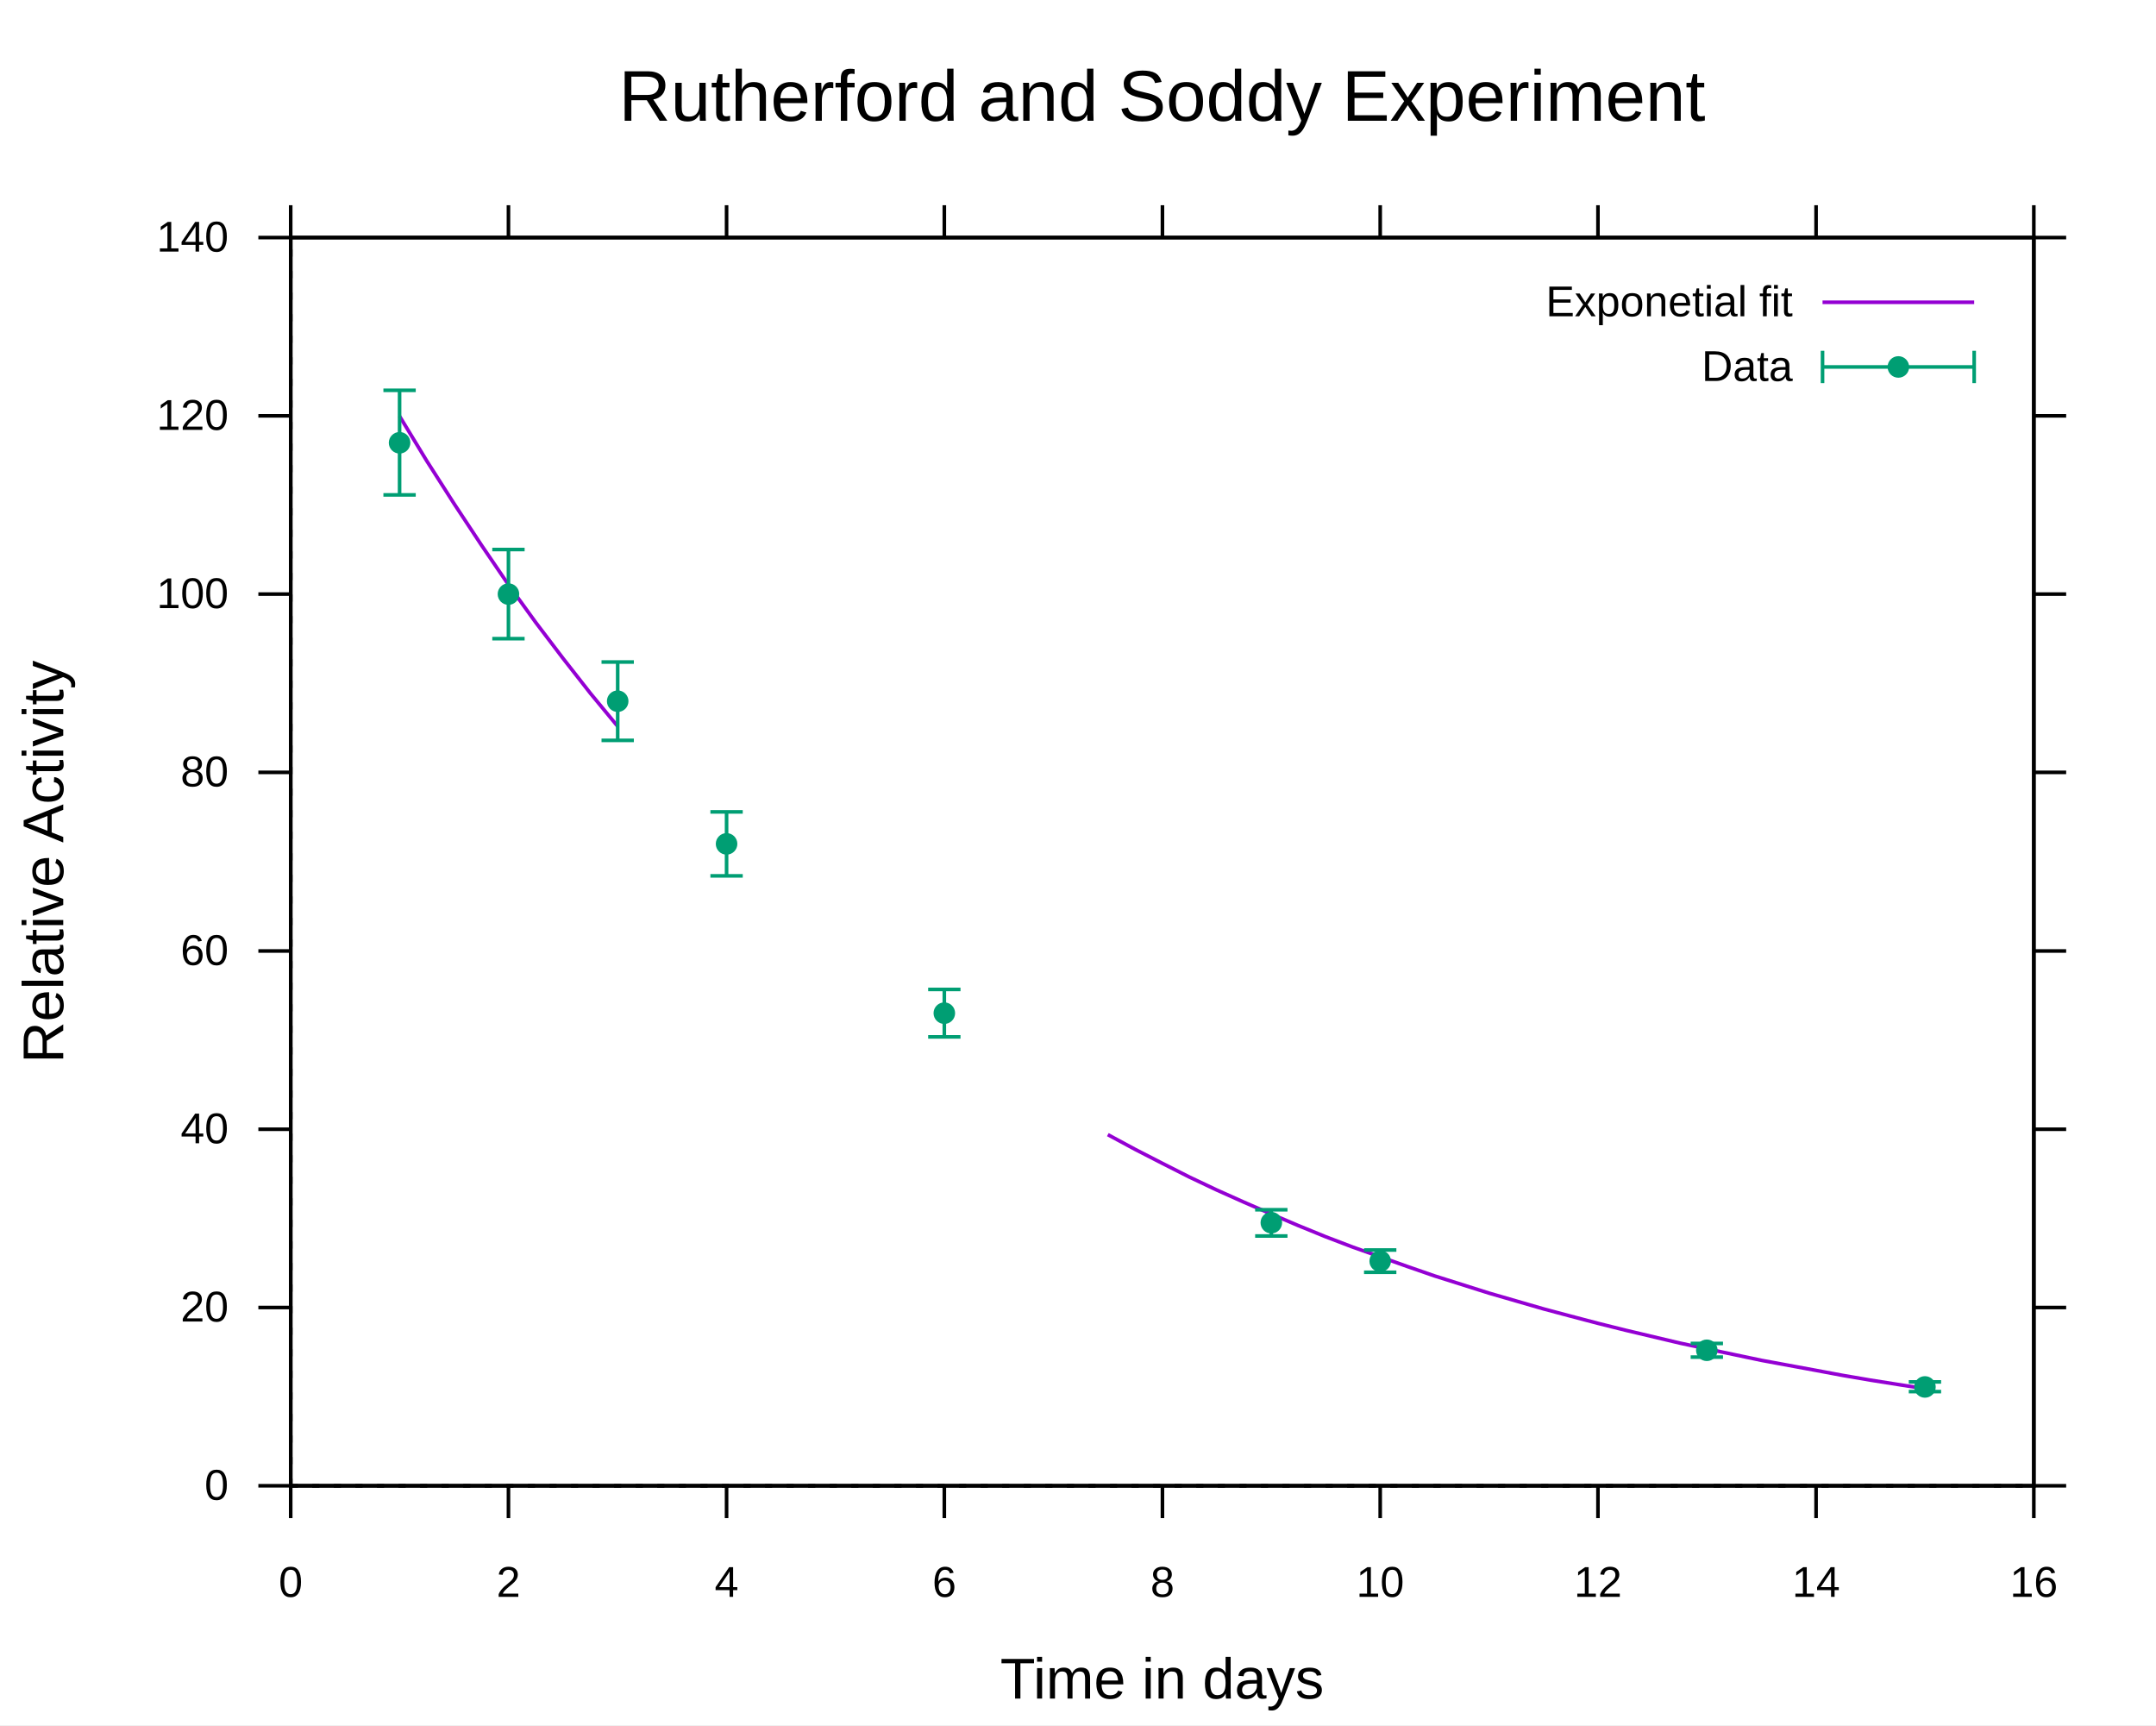
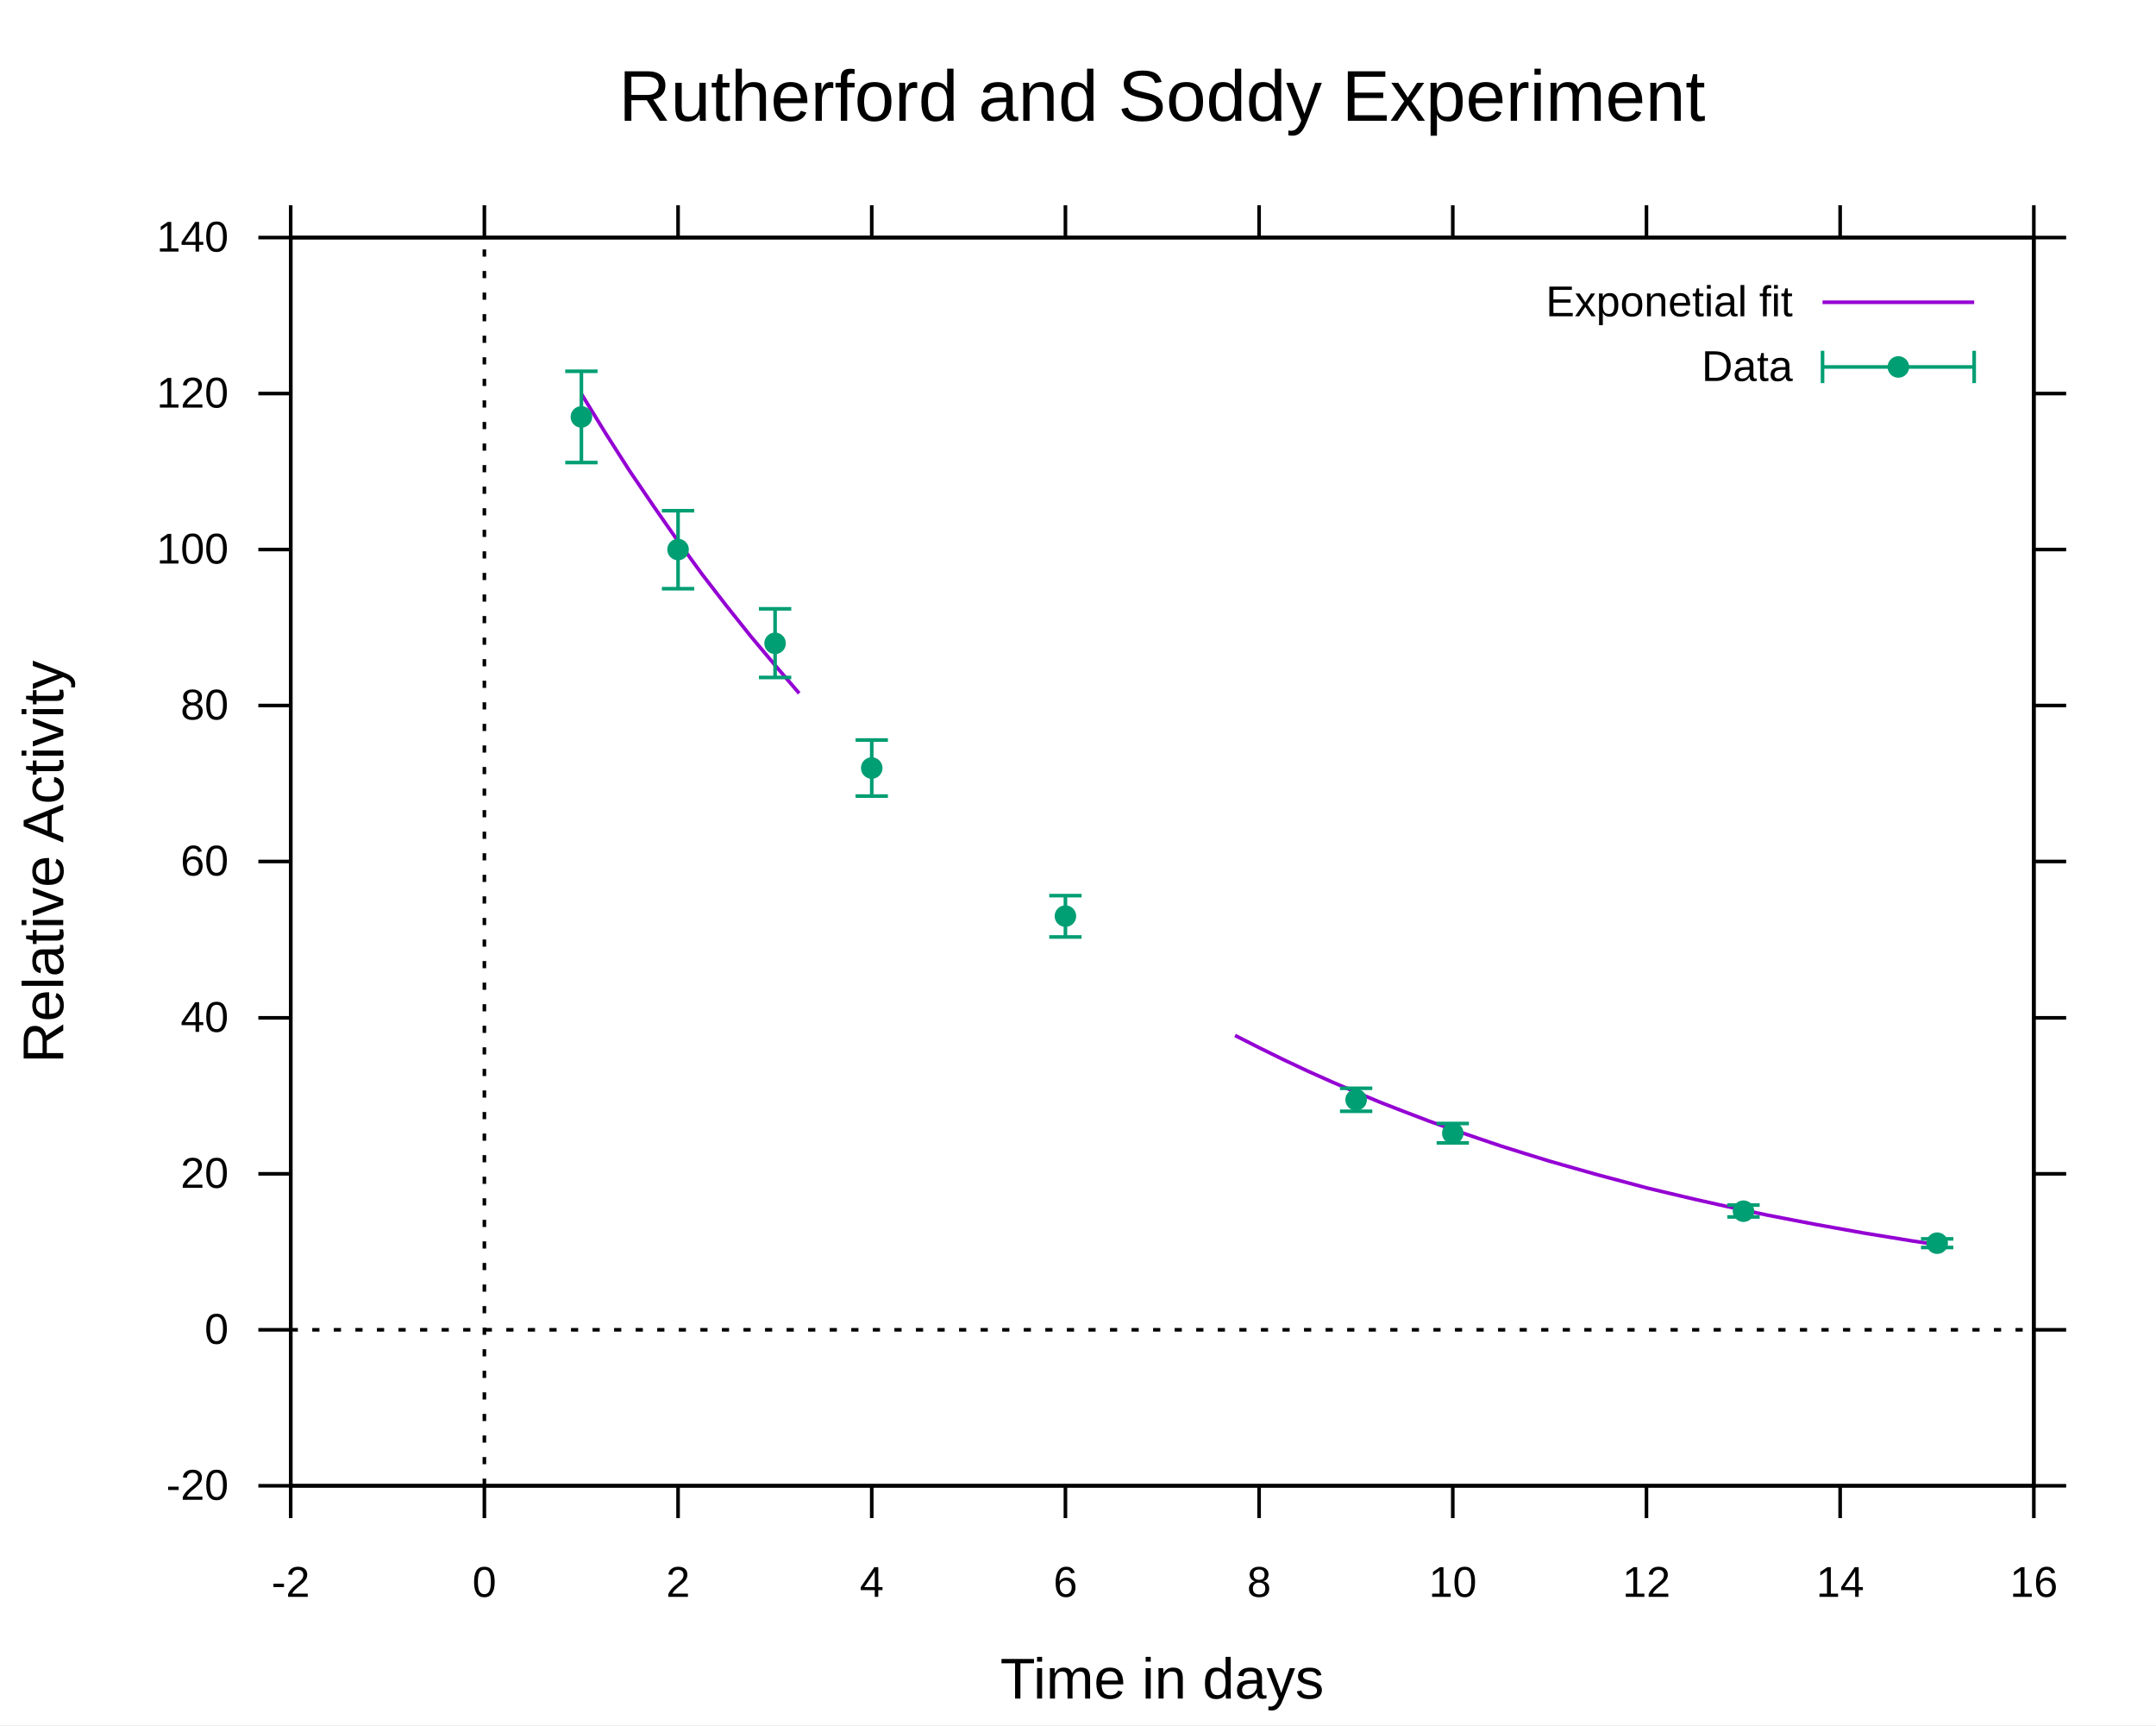
<svg xmlns="http://www.w3.org/2000/svg" xmlns:xlink="http://www.w3.org/1999/xlink" width="600" height="480" viewBox="0 0 600 480">
  <g id="gnuplot_canvas">
    <rect x="0" y="0" width="600" height="480" fill="#ffffff" />
    <defs>
      <circle id="gpDot" r="0.5" stroke-width="0.5" />
      <path id="gpPt0" stroke-width="0.222" stroke="currentColor" d="M-1,0 h2 M0,-1 v2" />
      <path id="gpPt1" stroke-width="0.222" stroke="currentColor" d="M-1,-1 L1,1 M1,-1 L-1,1" />
      <path id="gpPt2" stroke-width="0.222" stroke="currentColor" d="M-1,0 L1,0 M0,-1 L0,1 M-1,-1 L1,1 M-1,1 L1,-1" />
      <rect id="gpPt3" stroke-width="0.222" stroke="currentColor" x="-1" y="-1" width="2" height="2" />
      <rect id="gpPt4" stroke-width="0.222" stroke="currentColor" fill="currentColor" x="-1" y="-1" width="2" height="2" />
      <circle id="gpPt5" stroke-width="0.222" stroke="currentColor" cx="0" cy="0" r="1" />
      <use xlink:href="#gpPt5" id="gpPt6" fill="currentColor" stroke="none" />
      <path id="gpPt7" stroke-width="0.222" stroke="currentColor" d="M0,-1.33 L-1.33,0.67 L1.33,0.67 z" />
      <use xlink:href="#gpPt7" id="gpPt8" fill="currentColor" stroke="none" />
      <use xlink:href="#gpPt7" id="gpPt9" stroke="currentColor" transform="rotate(180)" />
      <use xlink:href="#gpPt9" id="gpPt10" fill="currentColor" stroke="none" />
      <use xlink:href="#gpPt3" id="gpPt11" stroke="currentColor" transform="rotate(45)" />
      <use xlink:href="#gpPt11" id="gpPt12" fill="currentColor" stroke="none" />
      <path id="gpPt13" stroke-width="0.222" stroke="currentColor" d="M0,1.330 L1.265,0.411 L0.782,-1.067 L-0.782,-1.076 L-1.265,0.411 z" />
      <use xlink:href="#gpPt13" id="gpPt14" fill="currentColor" stroke="none" />
      <filter id="textbox" filterUnits="objectBoundingBox" x="0" y="0" height="1" width="1">
        <feFlood flood-color="#FFFFFF" flood-opacity="1" result="bgnd" />
        <feComposite in="SourceGraphic" in2="bgnd" operator="atop" />
      </filter>
      <filter id="greybox" filterUnits="objectBoundingBox" x="0" y="0" height="1" width="1">
        <feFlood flood-color="lightgrey" flood-opacity="1" result="grey" />
        <feComposite in="SourceGraphic" in2="grey" operator="atop" />
      </filter>
    </defs>
    <g fill="none" color="#FFFFFF" stroke="currentColor" stroke-width="1.00" stroke-linecap="butt" stroke-linejoin="miter">
</g>
    <g fill="none" color="black" stroke="currentColor" stroke-width="1.00" stroke-linecap="butt" stroke-linejoin="miter">
      <path stroke="black" d="M80.9,413.4 L71.9,413.4 M566.0,413.4 L575.0,413.4  " />
      <g transform="translate(63.6,417.3)" stroke="none" fill="black" font-family="Arial" font-size="12.00" text-anchor="end">
        <text>
+           <tspan font-family="Arial">-20</tspan>
+         </text>
+       </g>
+     </g>
+     <g fill="none" color="black" stroke="currentColor" stroke-width="1.00" stroke-linecap="butt" stroke-linejoin="miter">
+       <path stroke="black" d="M80.9,370.0 L71.9,370.0 M566.0,370.0 L575.0,370.0  " />
+       <g transform="translate(63.6,373.9)" stroke="none" fill="black" font-family="Arial" font-size="12.00" text-anchor="end">
+         <text>
          <tspan font-family="Arial"> 0</tspan>
        </text>
      </g>
    </g>
    <g fill="none" color="black" stroke="currentColor" stroke-width="1.00" stroke-linecap="butt" stroke-linejoin="miter">
-       <path stroke="black" d="M80.9,363.8 L71.9,363.8 M566.0,363.8 L575.0,363.8  " />
-       <g transform="translate(63.6,367.7)" stroke="none" fill="black" font-family="Arial" font-size="12.00" text-anchor="end">
+       <path stroke="black" d="M80.9,326.6 L71.9,326.6 M566.0,326.6 L575.0,326.6  " />
+       <g transform="translate(63.6,330.5)" stroke="none" fill="black" font-family="Arial" font-size="12.00" text-anchor="end">
        <text>
          <tspan font-family="Arial"> 20</tspan>
        </text>
      </g>
    </g>
    <g fill="none" color="black" stroke="currentColor" stroke-width="1.00" stroke-linecap="butt" stroke-linejoin="miter">
-       <path stroke="black" d="M80.9,314.2 L71.9,314.2 M566.0,314.2 L575.0,314.2  " />
-       <g transform="translate(63.6,318.1)" stroke="none" fill="black" font-family="Arial" font-size="12.00" text-anchor="end">
+       <path stroke="black" d="M80.9,283.2 L71.9,283.2 M566.0,283.2 L575.0,283.2  " />
+       <g transform="translate(63.6,287.1)" stroke="none" fill="black" font-family="Arial" font-size="12.00" text-anchor="end">
        <text>
          <tspan font-family="Arial"> 40</tspan>
        </text>
      </g>
    </g>
    <g fill="none" color="black" stroke="currentColor" stroke-width="1.00" stroke-linecap="butt" stroke-linejoin="miter">
-       <path stroke="black" d="M80.9,264.6 L71.9,264.6 M566.0,264.6 L575.0,264.6  " />
-       <g transform="translate(63.6,268.5)" stroke="none" fill="black" font-family="Arial" font-size="12.00" text-anchor="end">
+       <path stroke="black" d="M80.9,239.7 L71.9,239.7 M566.0,239.7 L575.0,239.7  " />
+       <g transform="translate(63.6,243.6)" stroke="none" fill="black" font-family="Arial" font-size="12.00" text-anchor="end">
        <text>
          <tspan font-family="Arial"> 60</tspan>
        </text>
      </g>
    </g>
    <g fill="none" color="black" stroke="currentColor" stroke-width="1.00" stroke-linecap="butt" stroke-linejoin="miter">
-       <path stroke="black" d="M80.9,214.9 L71.9,214.9 M566.0,214.9 L575.0,214.9  " />
-       <g transform="translate(63.6,218.8)" stroke="none" fill="black" font-family="Arial" font-size="12.00" text-anchor="end">
+       <path stroke="black" d="M80.9,196.3 L71.9,196.3 M566.0,196.3 L575.0,196.3  " />
+       <g transform="translate(63.6,200.2)" stroke="none" fill="black" font-family="Arial" font-size="12.00" text-anchor="end">
        <text>
          <tspan font-family="Arial"> 80</tspan>
        </text>
      </g>
    </g>
    <g fill="none" color="black" stroke="currentColor" stroke-width="1.00" stroke-linecap="butt" stroke-linejoin="miter">
-       <path stroke="black" d="M80.9,165.3 L71.9,165.3 M566.0,165.3 L575.0,165.3  " />
-       <g transform="translate(63.6,169.2)" stroke="none" fill="black" font-family="Arial" font-size="12.00" text-anchor="end">
+       <path stroke="black" d="M80.9,152.9 L71.9,152.9 M566.0,152.9 L575.0,152.9  " />
+       <g transform="translate(63.6,156.8)" stroke="none" fill="black" font-family="Arial" font-size="12.00" text-anchor="end">
        <text>
          <tspan font-family="Arial"> 100</tspan>
        </text>
      </g>
    </g>
    <g fill="none" color="black" stroke="currentColor" stroke-width="1.00" stroke-linecap="butt" stroke-linejoin="miter">
-       <path stroke="black" d="M80.9,115.7 L71.9,115.7 M566.0,115.7 L575.0,115.7  " />
-       <g transform="translate(63.6,119.6)" stroke="none" fill="black" font-family="Arial" font-size="12.00" text-anchor="end">
+       <path stroke="black" d="M80.9,109.5 L71.9,109.5 M566.0,109.5 L575.0,109.5  " />
+       <g transform="translate(63.6,113.4)" stroke="none" fill="black" font-family="Arial" font-size="12.00" text-anchor="end">
        <text>
          <tspan font-family="Arial"> 120</tspan>
        </text>
      </g>
    </g>
    <g fill="none" color="black" stroke="currentColor" stroke-width="1.00" stroke-linecap="butt" stroke-linejoin="miter">
      <path stroke="black" d="M80.9,66.1 L71.9,66.1 M566.0,66.1 L575.0,66.1  " />
      <g transform="translate(63.6,70.0)" stroke="none" fill="black" font-family="Arial" font-size="12.00" text-anchor="end">
        <text>
          <tspan font-family="Arial"> 140</tspan>
        </text>
      </g>
    </g>
    <g fill="none" color="black" stroke="currentColor" stroke-width="1.00" stroke-linecap="butt" stroke-linejoin="miter">
      <path stroke="black" d="M80.9,413.4 L80.9,422.4 M80.9,66.1 L80.9,57.1  " />
      <g transform="translate(80.9,444.3)" stroke="none" fill="black" font-family="Arial" font-size="12.00" text-anchor="middle">
        <text>
+           <tspan font-family="Arial">-2</tspan>
+         </text>
+       </g>
+     </g>
+     <g fill="none" color="black" stroke="currentColor" stroke-width="1.00" stroke-linecap="butt" stroke-linejoin="miter">
+       <path stroke="black" d="M134.8,413.4 L134.8,422.4 M134.8,66.1 L134.8,57.1  " />
+       <g transform="translate(134.8,444.3)" stroke="none" fill="black" font-family="Arial" font-size="12.00" text-anchor="middle">
+         <text>
          <tspan font-family="Arial"> 0</tspan>
        </text>
      </g>
    </g>
    <g fill="none" color="black" stroke="currentColor" stroke-width="1.00" stroke-linecap="butt" stroke-linejoin="miter">
-       <path stroke="black" d="M141.5,413.4 L141.5,422.4 M141.5,66.1 L141.5,57.1  " />
-       <g transform="translate(141.5,444.3)" stroke="none" fill="black" font-family="Arial" font-size="12.00" text-anchor="middle">
+       <path stroke="black" d="M188.7,413.4 L188.7,422.4 M188.7,66.1 L188.7,57.1  " />
+       <g transform="translate(188.7,444.3)" stroke="none" fill="black" font-family="Arial" font-size="12.00" text-anchor="middle">
        <text>
          <tspan font-family="Arial"> 2</tspan>
        </text>
      </g>
    </g>
    <g fill="none" color="black" stroke="currentColor" stroke-width="1.00" stroke-linecap="butt" stroke-linejoin="miter">
-       <path stroke="black" d="M202.2,413.4 L202.2,422.4 M202.2,66.1 L202.2,57.1  " />
-       <g transform="translate(202.2,444.3)" stroke="none" fill="black" font-family="Arial" font-size="12.00" text-anchor="middle">
+       <path stroke="black" d="M242.6,413.4 L242.6,422.4 M242.6,66.1 L242.6,57.1  " />
+       <g transform="translate(242.6,444.3)" stroke="none" fill="black" font-family="Arial" font-size="12.00" text-anchor="middle">
        <text>
          <tspan font-family="Arial"> 4</tspan>
        </text>
      </g>
    </g>
    <g fill="none" color="black" stroke="currentColor" stroke-width="1.00" stroke-linecap="butt" stroke-linejoin="miter">
-       <path stroke="black" d="M262.8,413.4 L262.8,422.4 M262.8,66.1 L262.8,57.1  " />
-       <g transform="translate(262.8,444.3)" stroke="none" fill="black" font-family="Arial" font-size="12.00" text-anchor="middle">
+       <path stroke="black" d="M296.5,413.4 L296.5,422.4 M296.5,66.1 L296.5,57.1  " />
+       <g transform="translate(296.5,444.3)" stroke="none" fill="black" font-family="Arial" font-size="12.00" text-anchor="middle">
        <text>
          <tspan font-family="Arial"> 6</tspan>
        </text>
      </g>
    </g>
    <g fill="none" color="black" stroke="currentColor" stroke-width="1.00" stroke-linecap="butt" stroke-linejoin="miter">
-       <path stroke="black" d="M323.5,413.4 L323.5,422.4 M323.5,66.1 L323.5,57.1  " />
-       <g transform="translate(323.5,444.3)" stroke="none" fill="black" font-family="Arial" font-size="12.00" text-anchor="middle">
+       <path stroke="black" d="M350.4,413.4 L350.4,422.4 M350.4,66.1 L350.4,57.1  " />
+       <g transform="translate(350.4,444.3)" stroke="none" fill="black" font-family="Arial" font-size="12.00" text-anchor="middle">
        <text>
          <tspan font-family="Arial"> 8</tspan>
        </text>
      </g>
    </g>
    <g fill="none" color="black" stroke="currentColor" stroke-width="1.00" stroke-linecap="butt" stroke-linejoin="miter">
-       <path stroke="black" d="M384.1,413.4 L384.1,422.4 M384.1,66.1 L384.1,57.1  " />
-       <g transform="translate(384.1,444.3)" stroke="none" fill="black" font-family="Arial" font-size="12.00" text-anchor="middle">
+       <path stroke="black" d="M404.3,413.4 L404.3,422.4 M404.3,66.1 L404.3,57.1  " />
+       <g transform="translate(404.3,444.3)" stroke="none" fill="black" font-family="Arial" font-size="12.00" text-anchor="middle">
        <text>
          <tspan font-family="Arial"> 10</tspan>
        </text>
      </g>
    </g>
    <g fill="none" color="black" stroke="currentColor" stroke-width="1.00" stroke-linecap="butt" stroke-linejoin="miter">
-       <path stroke="black" d="M444.7,413.4 L444.7,422.4 M444.7,66.1 L444.7,57.1  " />
-       <g transform="translate(444.7,444.3)" stroke="none" fill="black" font-family="Arial" font-size="12.00" text-anchor="middle">
+       <path stroke="black" d="M458.2,413.4 L458.2,422.4 M458.2,66.1 L458.2,57.1  " />
+       <g transform="translate(458.2,444.3)" stroke="none" fill="black" font-family="Arial" font-size="12.00" text-anchor="middle">
        <text>
          <tspan font-family="Arial"> 12</tspan>
        </text>
      </g>
    </g>
    <g fill="none" color="black" stroke="currentColor" stroke-width="1.00" stroke-linecap="butt" stroke-linejoin="miter">
-       <path stroke="black" d="M505.4,413.4 L505.4,422.4 M505.4,66.1 L505.4,57.1  " />
-       <g transform="translate(505.4,444.3)" stroke="none" fill="black" font-family="Arial" font-size="12.00" text-anchor="middle">
+       <path stroke="black" d="M512.1,413.4 L512.1,422.4 M512.1,66.1 L512.1,57.1  " />
+       <g transform="translate(512.1,444.3)" stroke="none" fill="black" font-family="Arial" font-size="12.00" text-anchor="middle">
        <text>
          <tspan font-family="Arial"> 14</tspan>
        </text>
      </g>
    </g>
    <g fill="none" color="black" stroke="currentColor" stroke-width="1.00" stroke-linecap="butt" stroke-linejoin="miter">
      <path stroke="black" d="M566.0,413.4 L566.0,422.4 M566.0,66.1 L566.0,57.1  " />
      <g transform="translate(566.0,444.3)" stroke="none" fill="black" font-family="Arial" font-size="12.00" text-anchor="middle">
        <text>
          <tspan font-family="Arial"> 16</tspan>
        </text>
      </g>
    </g>
    <g fill="none" color="black" stroke="currentColor" stroke-width="1.00" stroke-linecap="butt" stroke-linejoin="miter">
</g>
    <g fill="none" color="gray" stroke="currentColor" stroke-width="1.00" stroke-linecap="butt" stroke-linejoin="miter">
-       <path stroke="black" stroke-dasharray="2,4" d="M80.9,413.4 L566.0,413.4  " />
+       <path stroke="black" stroke-dasharray="2,4" d="M80.9,370.0 L566.0,370.0  " />
    </g>
    <g fill="none" color="gray" stroke="currentColor" stroke-width="1.00" stroke-linecap="butt" stroke-linejoin="miter">
-       <path stroke="black" stroke-dasharray="2,4" d="M80.9,413.4 L80.9,66.1  " />
+       <path stroke="black" stroke-dasharray="2,4" d="M134.8,413.4 L134.8,66.1  " />
    </g>
    <g fill="none" color="black" stroke="currentColor" stroke-width="1.00" stroke-linecap="butt" stroke-linejoin="miter">
      <path stroke="black" d="M80.9,66.1 L80.9,413.4 L566.0,413.4 L566.0,66.1 L80.9,66.1 Z  " />
    </g>
    <g fill="none" color="black" stroke="currentColor" stroke-width="1.00" stroke-linecap="butt" stroke-linejoin="miter">
      <g transform="translate(17.6,239.8) rotate(270)" stroke="none" fill="black" font-family="Arial" font-size="16.00" text-anchor="middle">
        <text>
          <tspan font-family="Arial">Relative Activity</tspan>
        </text>
      </g>
    </g>
    <g fill="none" color="black" stroke="currentColor" stroke-width="1.00" stroke-linecap="butt" stroke-linejoin="miter">
      <g transform="translate(323.4,472.6)" stroke="none" fill="black" font-family="Arial" font-size="16.00" text-anchor="middle">
        <text>
          <tspan font-family="Arial">Time in days</tspan>
        </text>
      </g>
    </g>
    <g fill="none" color="black" stroke="currentColor" stroke-width="1.00" stroke-linecap="butt" stroke-linejoin="miter">
      <g transform="translate(323.4,33.6)" stroke="none" fill="black" font-family="Arial" font-size="20.00" text-anchor="middle">
        <text>
          <tspan font-family="Arial">Rutherford and Soddy Experiment</tspan>
        </text>
      </g>
    </g>
    <g id="gnuplot_plot_1">
      <g fill="none" color="black" stroke="currentColor" stroke-width="1.00" stroke-linecap="butt" stroke-linejoin="miter">
        <g transform="translate(498.9,88.0)" stroke="none" fill="black" font-family="Arial" font-size="12.00" text-anchor="end">
          <text>
            <tspan font-family="Arial">Exponetial fit</tspan>
          </text>
        </g>
      </g>
      <g fill="none" color="black" stroke="currentColor" stroke-width="1.00" stroke-linecap="butt" stroke-linejoin="miter">
-         <path stroke="rgb(148,   0, 211)" d="M507.2,84.1 L549.4,84.1 M111.2,115.8 L118.8,128.3 L126.4,140.2 L134.0,151.7 L141.5,162.7 L149.1,173.2   L156.7,183.2 L164.3,192.9 L171.9,202.1 M80.9,413.4 M308.3,315.7 L315.9,319.8 L323.5,323.7 L331.0,327.5   L338.6,331.1 L346.2,334.5 L353.8,337.8 L361.3,341.0 L368.9,344.1 L376.5,347.0 L384.1,349.7 L391.7,352.4   L399.2,355.0 L406.8,357.4 L414.4,359.8 L422.0,362.0 L429.6,364.2 L437.1,366.2 L444.7,368.2 L452.3,370.1   L459.9,371.9 L467.5,373.7 L475.0,375.3 L482.6,376.9 L490.2,378.5 L497.8,379.9 L505.4,381.3 L512.9,382.7   L520.5,384.0 L528.1,385.2 L535.7,386.4  " />
+         <path stroke="rgb(148,   0, 211)" d="M507.2,84.1 L549.4,84.1 M161.8,109.6 L168.5,120.5 L175.2,131.0 L182.0,141.0 L188.7,150.6 L195.4,159.8   L202.2,168.6 L208.9,177.0 L215.7,185.1 L222.4,192.9 M134.8,370.0 M343.7,288.1 L350.4,291.5 L357.1,294.8   L363.9,298.0 L370.6,301.0 L377.4,303.9 L384.1,306.7 L390.8,309.3 L397.6,311.9 L404.3,314.3 L411.0,316.6   L417.8,318.9 L424.5,321.0 L431.3,323.1 L438.0,325.0 L444.7,326.9 L451.5,328.7 L458.2,330.5 L464.9,332.1   L471.7,333.7 L478.4,335.2 L485.2,336.7 L491.9,338.1 L498.6,339.4 L505.4,340.7 L512.1,341.9 L518.8,343.1   L525.6,344.2 L532.3,345.3 L539.1,346.3  " />
      </g>
    </g>
    <g id="gnuplot_plot_2">
      <g fill="none" color="black" stroke="currentColor" stroke-width="1.00" stroke-linecap="butt" stroke-linejoin="miter">
        <g transform="translate(498.9,106.0)" stroke="none" fill="black" font-family="Arial" font-size="12.00" text-anchor="end">
          <text>
            <tspan font-family="Arial">Data</tspan>
          </text>
        </g>
      </g>
      <g fill="none" color="black" stroke="currentColor" stroke-width="1.00" stroke-linecap="butt" stroke-linejoin="miter">
-         <path stroke="rgb(  0, 158, 115)" d="M507.2,102.1 L549.4,102.1 M507.2,97.6 L507.2,106.6 M549.4,97.6 L549.4,106.6 M111.2,137.7 L111.2,108.6   M106.7,137.7 L115.7,137.7 M106.7,108.6 L115.7,108.6 M141.5,177.7 L141.5,152.9 M137.0,177.7 L146.0,177.7   M137.0,152.9 L146.0,152.9 M171.9,206.0 L171.9,184.2 M167.4,206.0 L176.4,206.0 M167.4,184.2 L176.4,184.2   M202.2,243.7 L202.2,225.9 M197.7,243.7 L206.7,243.7 M197.7,225.9 L206.7,225.9 M262.8,288.5 L262.8,275.3   M258.3,288.5 L267.3,288.5 M258.3,275.3 L267.3,275.3 M353.8,343.9 L353.8,336.6 M349.3,343.9 L358.3,343.9   M349.3,336.6 L358.3,336.6 M384.1,354.0 L384.1,347.8 M379.6,354.0 L388.6,354.0 M379.6,347.8 L388.6,347.8   M475.0,377.6 L475.0,373.8 M470.5,377.6 L479.5,377.6 M470.5,373.8 L479.5,373.8 M535.7,387.2 L535.7,384.5   M531.2,387.2 L540.2,387.2 M531.2,384.5 L540.2,384.5  " />
-         <use xlink:href="#gpPt6" transform="translate(111.2,123.2) scale(2.70)" color="rgb(  0, 158, 115)" />
-         <use xlink:href="#gpPt6" transform="translate(141.5,165.3) scale(2.70)" color="rgb(  0, 158, 115)" />
-         <use xlink:href="#gpPt6" transform="translate(171.9,195.1) scale(2.70)" color="rgb(  0, 158, 115)" />
-         <use xlink:href="#gpPt6" transform="translate(202.2,234.8) scale(2.70)" color="rgb(  0, 158, 115)" />
-         <use xlink:href="#gpPt6" transform="translate(262.8,281.9) scale(2.70)" color="rgb(  0, 158, 115)" />
-         <use xlink:href="#gpPt6" transform="translate(353.8,340.2) scale(2.70)" color="rgb(  0, 158, 115)" />
-         <use xlink:href="#gpPt6" transform="translate(384.1,350.9) scale(2.70)" color="rgb(  0, 158, 115)" />
-         <use xlink:href="#gpPt6" transform="translate(475.0,375.7) scale(2.70)" color="rgb(  0, 158, 115)" />
-         <use xlink:href="#gpPt6" transform="translate(535.7,385.9) scale(2.70)" color="rgb(  0, 158, 115)" />
+         <path stroke="rgb(  0, 158, 115)" d="M507.2,102.1 L549.4,102.1 M507.2,97.6 L507.2,106.6 M549.4,97.6 L549.4,106.6 M161.8,128.7 L161.8,103.3   M157.3,128.7 L166.3,128.7 M157.3,103.3 L166.3,103.3 M188.7,163.8 L188.7,142.1 M184.2,163.8 L193.2,163.8   M184.2,142.1 L193.2,142.1 M215.7,188.5 L215.7,169.4 M211.2,188.5 L220.2,188.5 M211.2,169.4 L220.2,169.4   M242.6,221.5 L242.6,205.9 M238.1,221.5 L247.1,221.5 M238.1,205.9 L247.1,205.9 M296.5,260.7 L296.5,249.2   M292.0,260.7 L301.0,260.7 M292.0,249.2 L301.0,249.2 M377.4,309.2 L377.4,302.8 M372.9,309.2 L381.9,309.2   M372.9,302.8 L381.9,302.8 M404.3,318.0 L404.3,312.6 M399.8,318.0 L408.8,318.0 M399.8,312.6 L408.8,312.6   M485.2,338.6 L485.2,335.3 M480.7,338.6 L489.7,338.6 M480.7,335.3 L489.7,335.3 M539.1,347.1 L539.1,344.7   M534.6,347.1 L543.6,347.1 M534.6,344.7 L543.6,344.7  " />
+         <use xlink:href="#gpPt6" transform="translate(161.8,116.0) scale(2.70)" color="rgb(  0, 158, 115)" />
+         <use xlink:href="#gpPt6" transform="translate(188.7,152.9) scale(2.70)" color="rgb(  0, 158, 115)" />
+         <use xlink:href="#gpPt6" transform="translate(215.7,179.0) scale(2.70)" color="rgb(  0, 158, 115)" />
+         <use xlink:href="#gpPt6" transform="translate(242.6,213.7) scale(2.70)" color="rgb(  0, 158, 115)" />
+         <use xlink:href="#gpPt6" transform="translate(296.5,254.9) scale(2.70)" color="rgb(  0, 158, 115)" />
+         <use xlink:href="#gpPt6" transform="translate(377.4,306.0) scale(2.70)" color="rgb(  0, 158, 115)" />
+         <use xlink:href="#gpPt6" transform="translate(404.3,315.3) scale(2.70)" color="rgb(  0, 158, 115)" />
+         <use xlink:href="#gpPt6" transform="translate(485.2,337.0) scale(2.70)" color="rgb(  0, 158, 115)" />
+         <use xlink:href="#gpPt6" transform="translate(539.1,345.9) scale(2.70)" color="rgb(  0, 158, 115)" />
        <use xlink:href="#gpPt6" transform="translate(528.3,102.1) scale(2.70)" color="rgb(  0, 158, 115)" />
      </g>
    </g>
    <g fill="none" color="#FFFFFF" stroke="rgb(  0, 158, 115)" stroke-width="2.00" stroke-linecap="butt" stroke-linejoin="miter">
</g>
    <g fill="none" color="black" stroke="currentColor" stroke-width="2.00" stroke-linecap="butt" stroke-linejoin="miter">
</g>
    <g fill="none" color="black" stroke="black" stroke-width="1.00" stroke-linecap="butt" stroke-linejoin="miter">
</g>
    <g fill="none" color="black" stroke="currentColor" stroke-width="1.00" stroke-linecap="butt" stroke-linejoin="miter">
      <path stroke="black" d="M80.9,66.1 L80.9,413.4 L566.0,413.4 L566.0,66.1 L80.9,66.1 Z  " />
    </g>
    <g fill="none" color="black" stroke="currentColor" stroke-width="1.00" stroke-linecap="butt" stroke-linejoin="miter">
</g>
  </g>
</svg>
